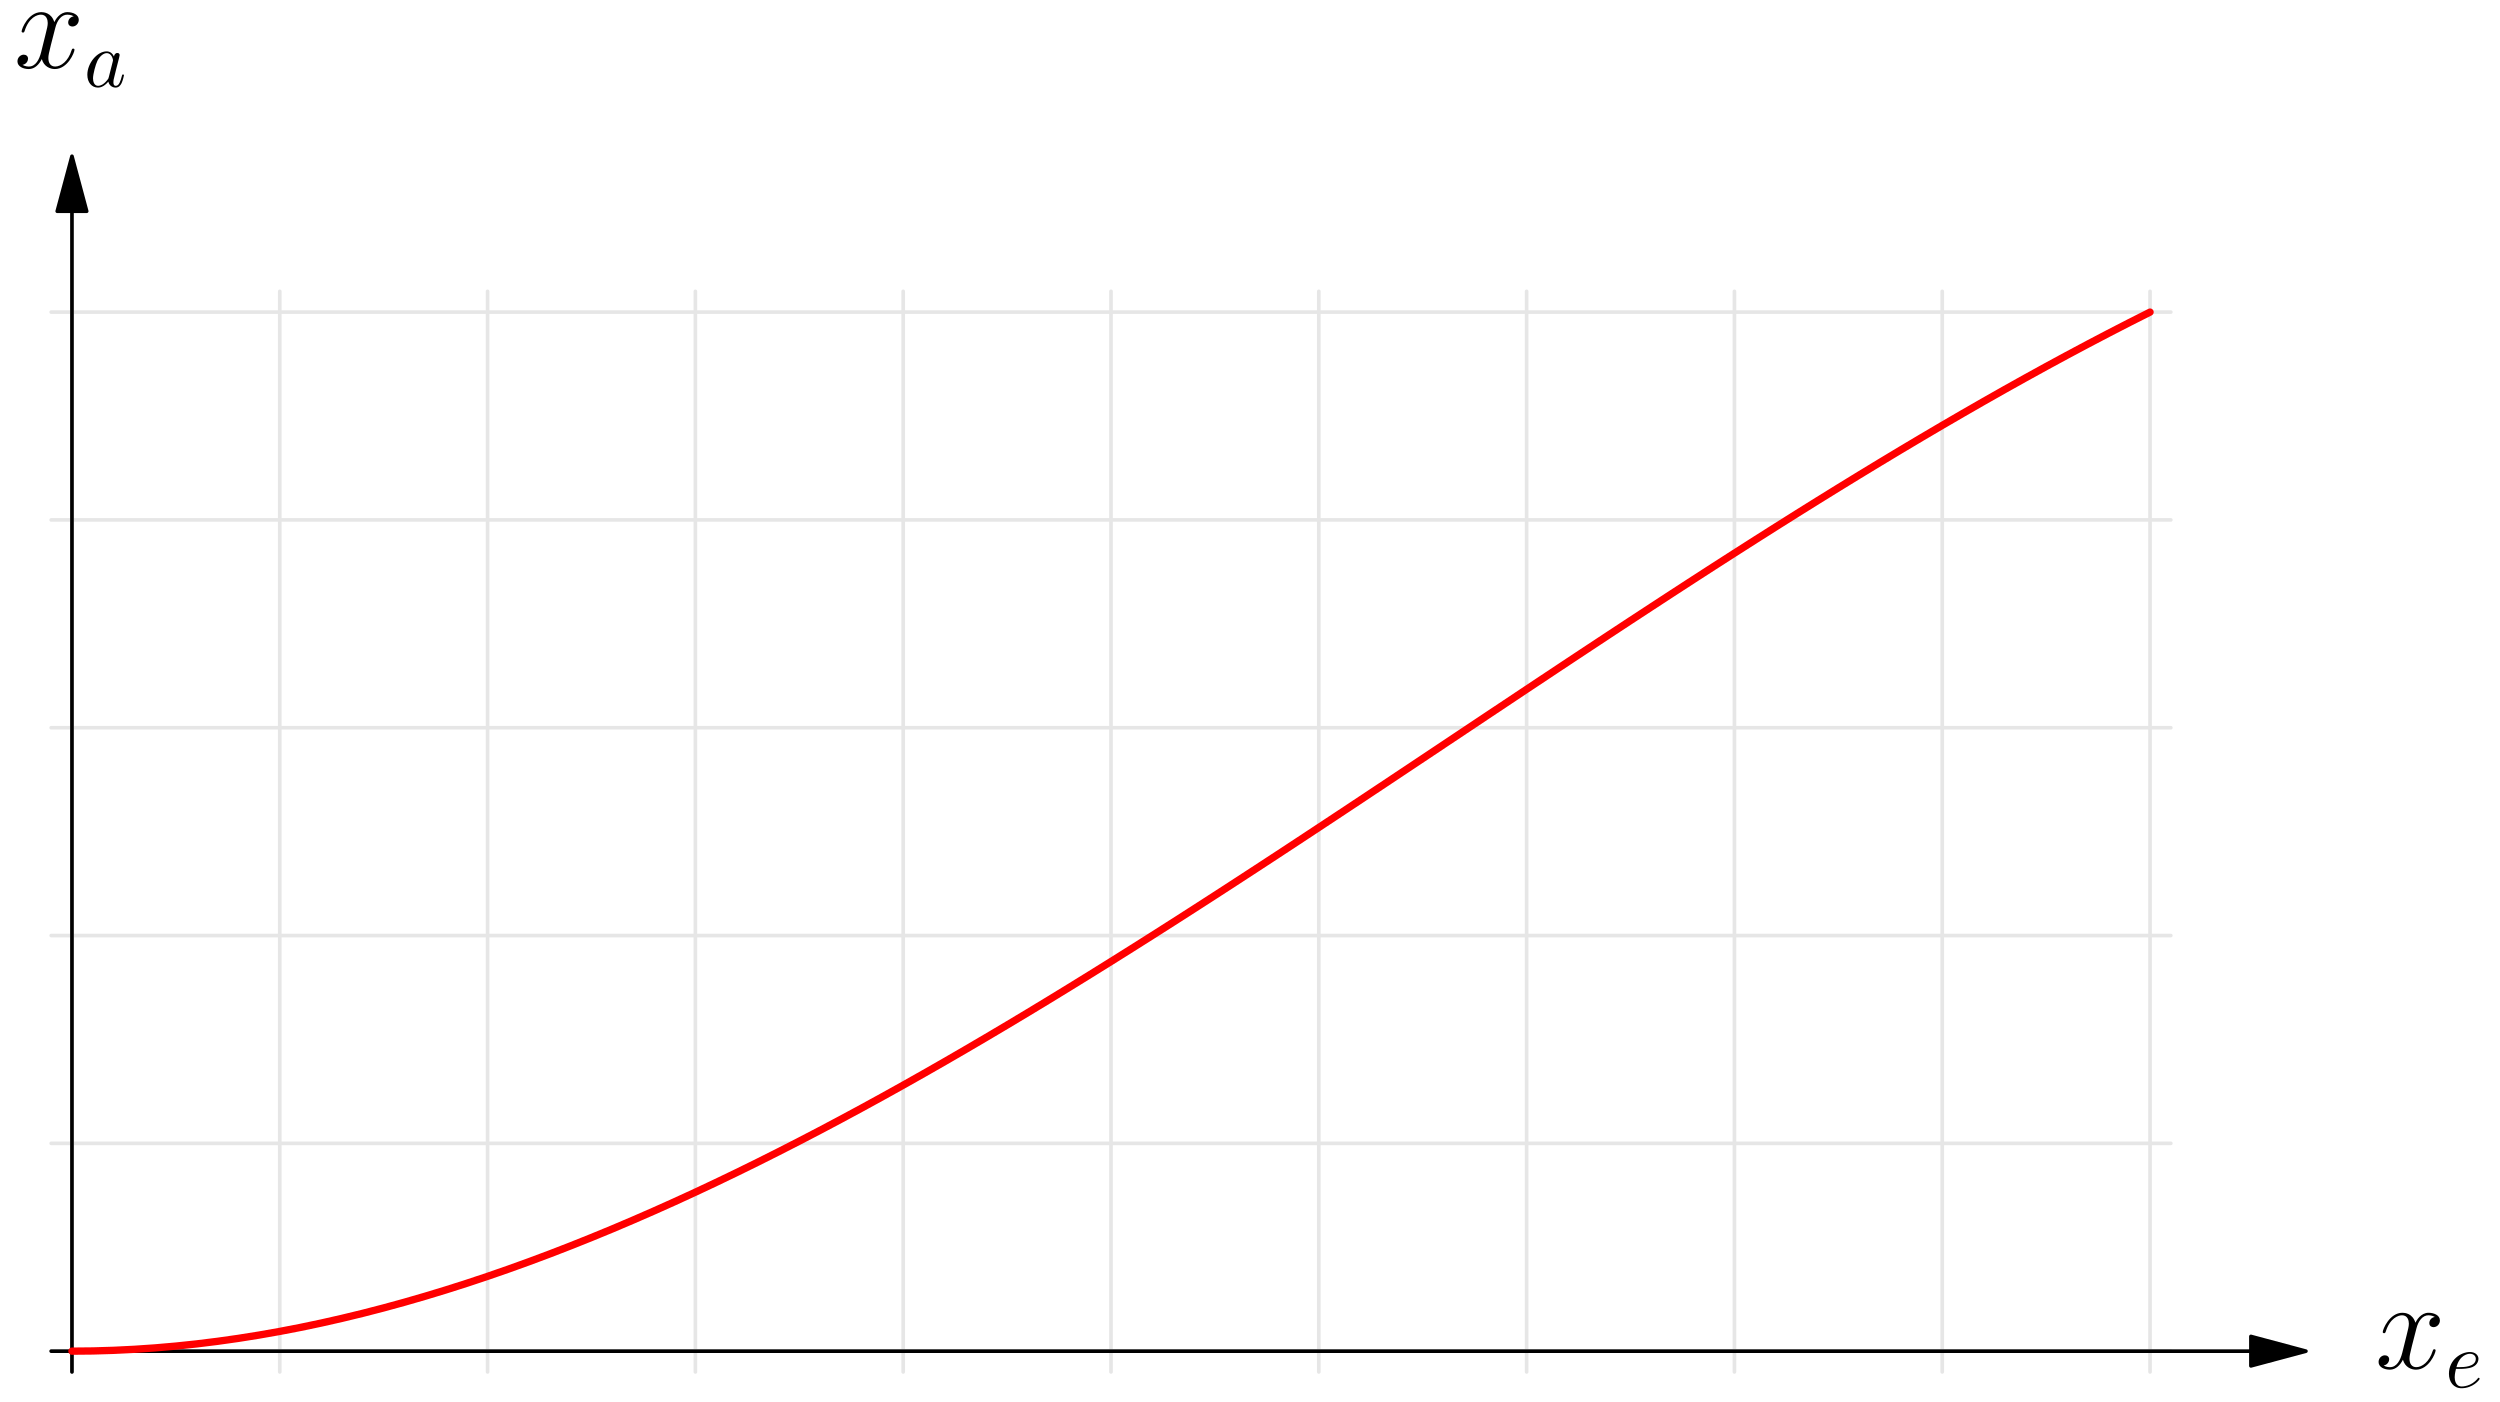
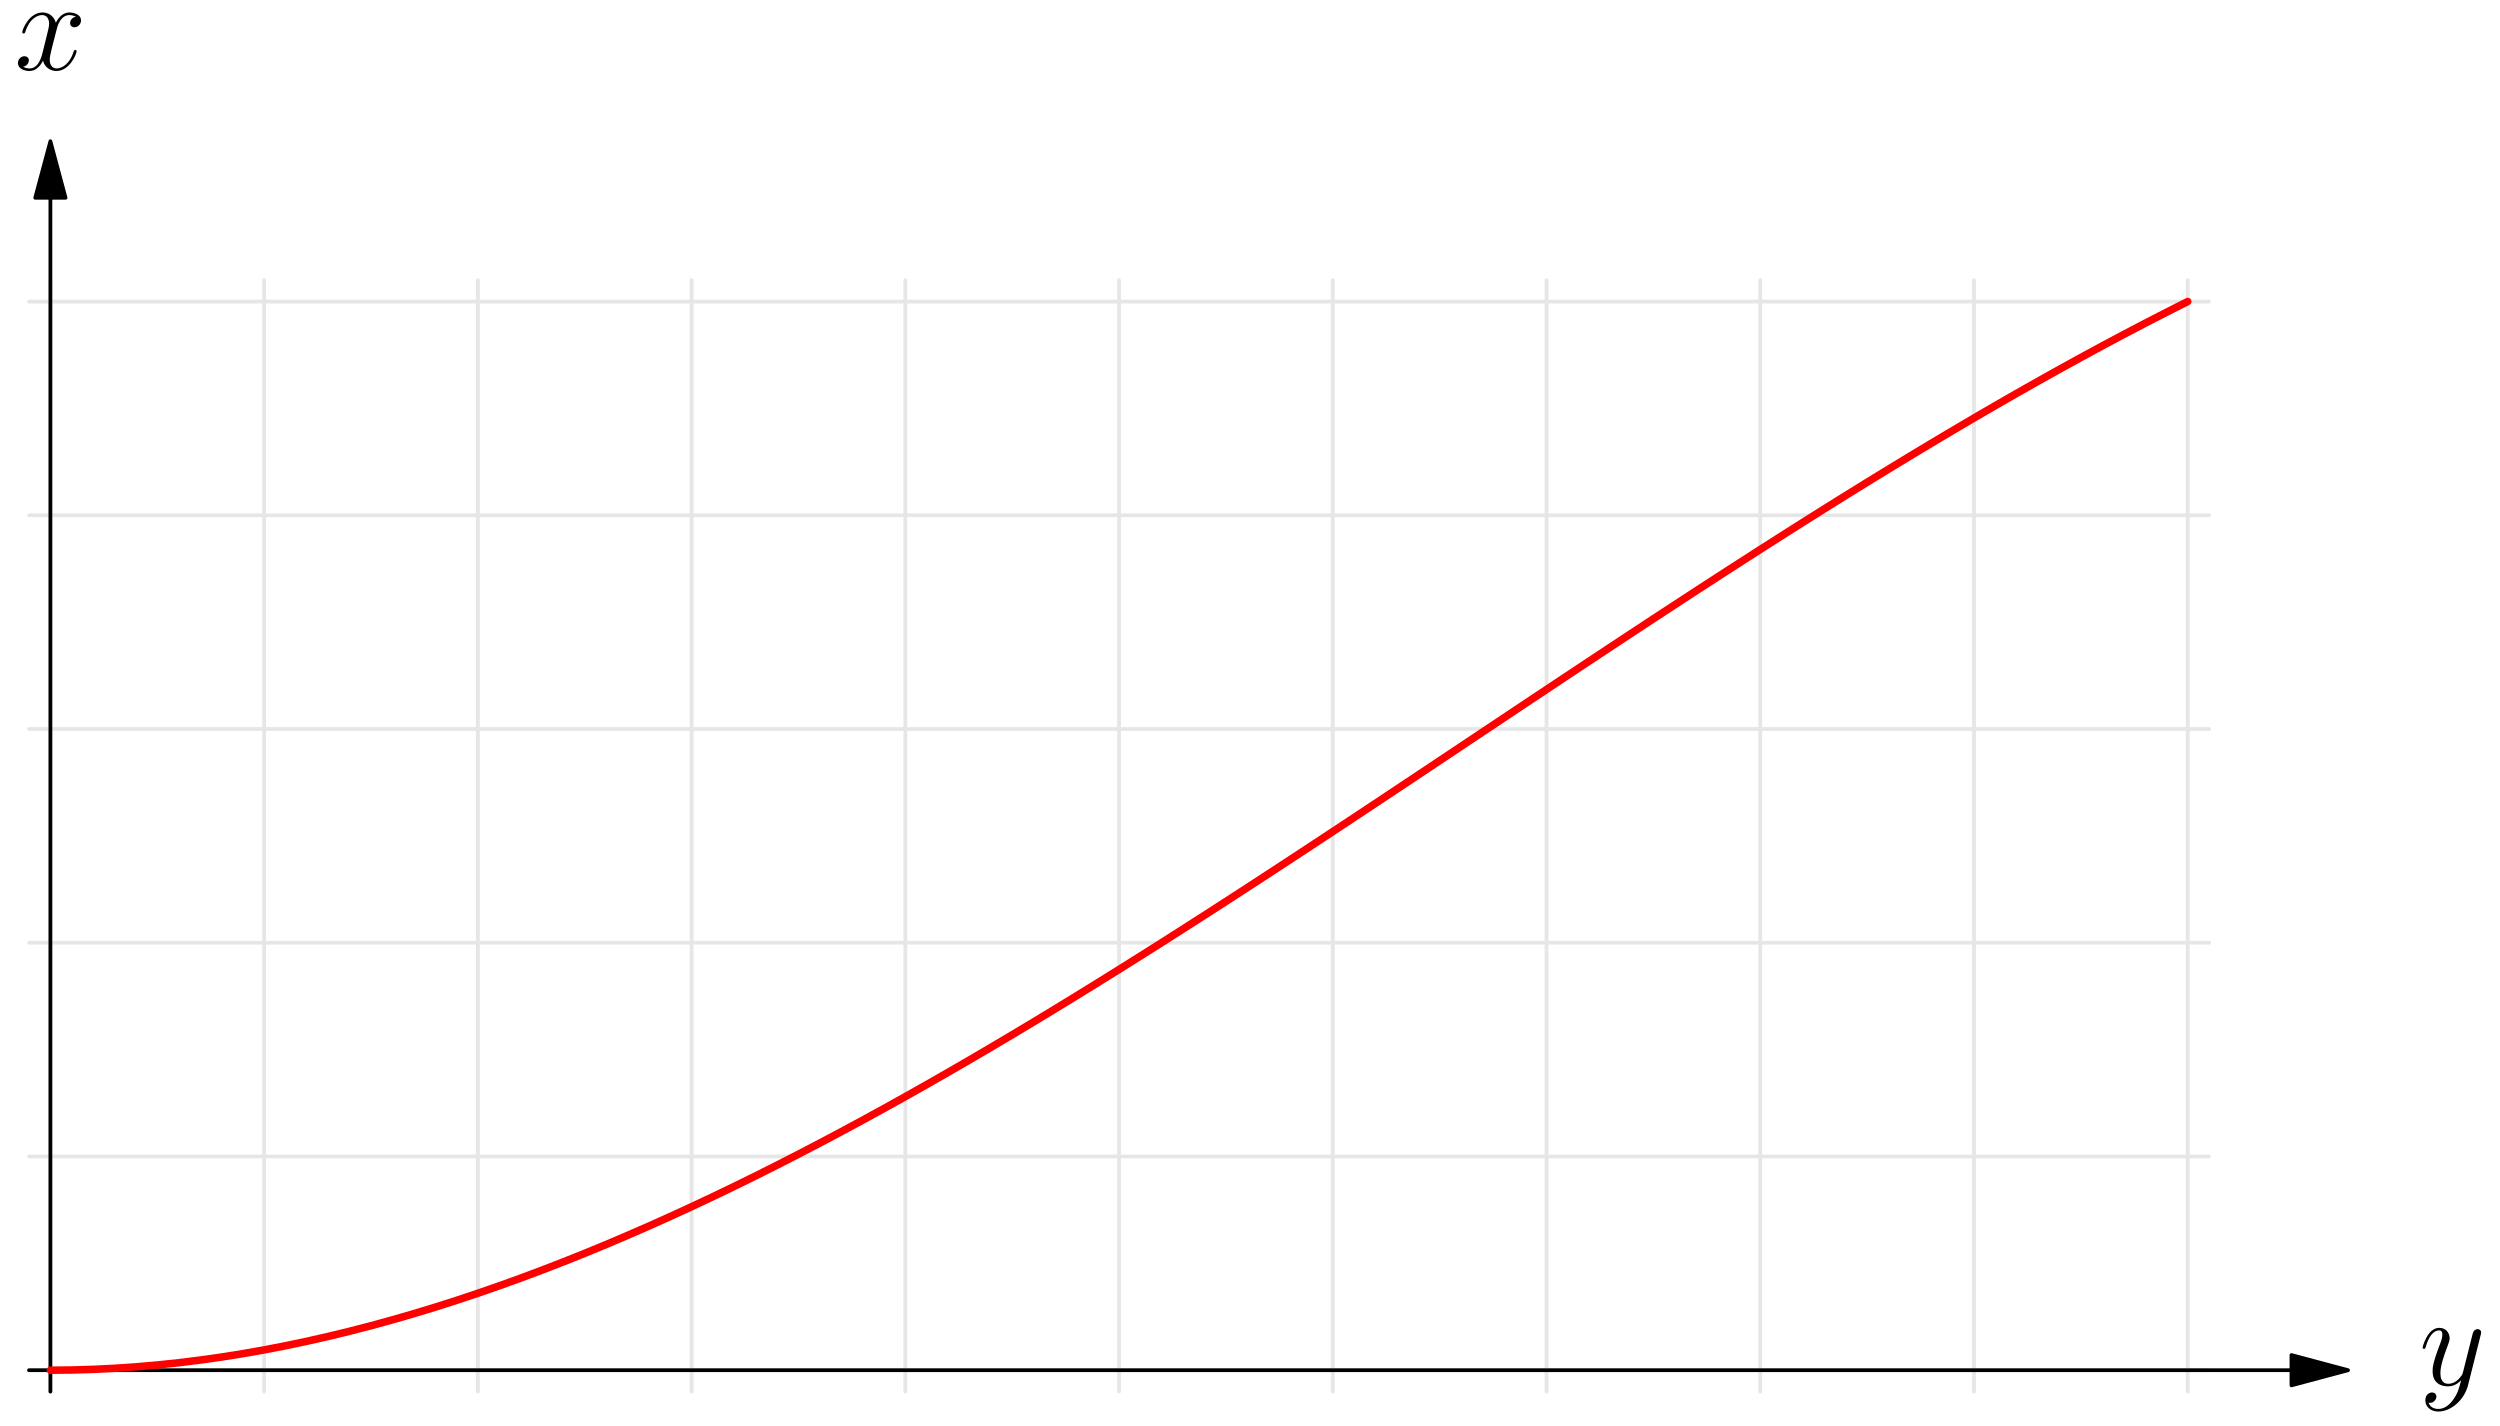
- <svg xmlns="http://www.w3.org/2000/svg" xmlns:xlink="http://www.w3.org/1999/xlink" version="1.1" width="341.017pt" height="191.198pt" viewBox="66.225 238.165 341.017 191.198">
+ <svg xmlns="http://www.w3.org/2000/svg" xmlns:xlink="http://www.w3.org/1999/xlink" version="1.1" width="331.565pt" height="188.999pt" viewBox="63.093 235.583 331.565 188.999">
  <defs>
-     <path id="g0-97" d="M4.069-4.124C3.873-4.527 3.556-4.822 3.065-4.822C1.789-4.822 .436-3.218 .436-1.625C.436-.6 1.036 .12 1.887 .12C2.105 .12 2.651 .076 3.305-.698C3.393-.24 3.775 .12 4.298 .12C4.68 .12 4.931-.131 5.105-.48C5.291-.873 5.433-1.538 5.433-1.56C5.433-1.669 5.335-1.669 5.302-1.669C5.193-1.669 5.182-1.625 5.149-1.473C4.964-.764 4.767-.12 4.32-.12C4.025-.12 3.993-.404 3.993-.622C3.993-.862 4.015-.949 4.135-1.429C4.255-1.887 4.276-1.996 4.375-2.411L4.767-3.938C4.844-4.244 4.844-4.265 4.844-4.309C4.844-4.495 4.713-4.604 4.527-4.604C4.265-4.604 4.102-4.364 4.069-4.124ZM3.36-1.298C3.305-1.102 3.305-1.08 3.142-.895C2.662-.295 2.215-.12 1.909-.12C1.364-.12 1.211-.72 1.211-1.145C1.211-1.691 1.56-3.033 1.811-3.535C2.149-4.178 2.64-4.582 3.076-4.582C3.785-4.582 3.938-3.687 3.938-3.622S3.916-3.491 3.905-3.436L3.36-1.298Z" />
-     <path id="g0-101" d="M2.04-2.52C2.356-2.52 3.164-2.542 3.709-2.771C4.473-3.098 4.527-3.742 4.527-3.895C4.527-4.375 4.113-4.822 3.36-4.822C2.149-4.822 .502-3.764 .502-1.855C.502-.742 1.145 .12 2.215 .12C3.775 .12 4.691-1.036 4.691-1.167C4.691-1.233 4.625-1.309 4.56-1.309C4.505-1.309 4.484-1.287 4.418-1.2C3.556-.12 2.367-.12 2.236-.12C1.385-.12 1.287-1.036 1.287-1.385C1.287-1.516 1.298-1.855 1.462-2.52H2.04ZM1.527-2.76C1.953-4.418 3.076-4.582 3.36-4.582C3.873-4.582 4.167-4.265 4.167-3.895C4.167-2.76 2.422-2.76 1.975-2.76H1.527Z" />
-     <path id="g1-120" d="M8.16-7.024C7.609-6.921 7.403-6.507 7.403-6.18C7.403-5.767 7.73-5.629 7.971-5.629C8.487-5.629 8.849-6.077 8.849-6.542C8.849-7.265 8.022-7.592 7.299-7.592C6.249-7.592 5.664-6.559 5.509-6.232C5.113-7.523 4.046-7.592 3.736-7.592C1.98-7.592 1.05-5.337 1.05-4.958C1.05-4.889 1.119-4.803 1.24-4.803C1.377-4.803 1.412-4.906 1.446-4.975C2.031-6.886 3.185-7.248 3.684-7.248C4.459-7.248 4.614-6.525 4.614-6.111C4.614-5.733 4.51-5.337 4.304-4.51L3.719-2.152C3.46-1.119 2.961-.172 2.049-.172C1.963-.172 1.532-.172 1.171-.396C1.79-.516 1.928-1.033 1.928-1.24C1.928-1.584 1.67-1.79 1.343-1.79C.93-1.79 .482-1.429 .482-.878C.482-.155 1.291 .172 2.031 .172C2.858 .172 3.443-.482 3.805-1.188C4.08-.172 4.941 .172 5.578 .172C7.334 .172 8.263-2.083 8.263-2.462C8.263-2.548 8.195-2.617 8.091-2.617C7.936-2.617 7.919-2.531 7.867-2.393C7.403-.878 6.404-.172 5.629-.172C5.027-.172 4.7-.62 4.7-1.326C4.7-1.704 4.769-1.98 5.044-3.116L5.647-5.457C5.905-6.49 6.49-7.248 7.282-7.248C7.317-7.248 7.799-7.248 8.16-7.024Z" />
+     <path id="g0-120" d="M8.16-7.024C7.609-6.921 7.403-6.507 7.403-6.18C7.403-5.767 7.73-5.629 7.971-5.629C8.487-5.629 8.849-6.077 8.849-6.542C8.849-7.265 8.022-7.592 7.299-7.592C6.249-7.592 5.664-6.559 5.509-6.232C5.113-7.523 4.046-7.592 3.736-7.592C1.98-7.592 1.05-5.337 1.05-4.958C1.05-4.889 1.119-4.803 1.24-4.803C1.377-4.803 1.412-4.906 1.446-4.975C2.031-6.886 3.185-7.248 3.684-7.248C4.459-7.248 4.614-6.525 4.614-6.111C4.614-5.733 4.51-5.337 4.304-4.51L3.719-2.152C3.46-1.119 2.961-.172 2.049-.172C1.963-.172 1.532-.172 1.171-.396C1.79-.516 1.928-1.033 1.928-1.24C1.928-1.584 1.67-1.79 1.343-1.79C.93-1.79 .482-1.429 .482-.878C.482-.155 1.291 .172 2.031 .172C2.858 .172 3.443-.482 3.805-1.188C4.08-.172 4.941 .172 5.578 .172C7.334 .172 8.263-2.083 8.263-2.462C8.263-2.548 8.195-2.617 8.091-2.617C7.936-2.617 7.919-2.531 7.867-2.393C7.403-.878 6.404-.172 5.629-.172C5.027-.172 4.7-.62 4.7-1.326C4.7-1.704 4.769-1.98 5.044-3.116L5.647-5.457C5.905-6.49 6.49-7.248 7.282-7.248C7.317-7.248 7.799-7.248 8.16-7.024Z" />
+     <path id="g0-121" d="M4.528 1.928C4.063 2.582 3.391 3.168 2.548 3.168C2.341 3.168 1.515 3.133 1.257 2.341C1.308 2.359 1.394 2.359 1.429 2.359C1.945 2.359 2.29 1.911 2.29 1.515S1.963 .981 1.704 .981C1.429 .981 .826 1.188 .826 2.031C.826 2.909 1.567 3.512 2.548 3.512C4.269 3.512 6.008 1.928 6.49 .017L8.177-6.697C8.195-6.783 8.229-6.886 8.229-6.989C8.229-7.248 8.022-7.42 7.764-7.42C7.609-7.42 7.248-7.351 7.11-6.835L5.836-1.773C5.75-1.463 5.75-1.429 5.612-1.24C5.268-.757 4.7-.172 3.873-.172C2.909-.172 2.823-1.119 2.823-1.584C2.823-2.565 3.288-3.891 3.753-5.13C3.942-5.629 4.046-5.87 4.046-6.215C4.046-6.938 3.529-7.592 2.686-7.592C1.102-7.592 .465-5.096 .465-4.958C.465-4.889 .534-4.803 .654-4.803C.809-4.803 .826-4.872 .895-5.113C1.308-6.559 1.963-7.248 2.634-7.248C2.789-7.248 3.082-7.248 3.082-6.68C3.082-6.232 2.892-5.733 2.634-5.079C1.79-2.823 1.79-2.255 1.79-1.842C1.79-.207 2.961 .172 3.822 .172C4.321 .172 4.941 .017 5.543-.62L5.561-.603C5.302 .413 5.13 1.085 4.528 1.928Z" />
  </defs>
  <g id="page1">
-     <g transform="translate(66.2252 238.165)scale(.996264)">
-       <path d="M7.007 184.998H297.225" fill="none" stroke="#e6e6e6" stroke-linecap="round" stroke-linejoin="round" stroke-miterlimit="10.037" stroke-width="0.502" />
+     <g transform="translate(63.093 235.583)scale(.996264)">
+       <path d="M3.863 182.406H294.081" fill="none" stroke="#e6e6e6" stroke-linecap="round" stroke-linejoin="round" stroke-miterlimit="10.037" stroke-width="0.502" />
    </g>
-     <g transform="translate(66.2252 238.165)scale(.996264)">
-       <path d="M7.007 156.546H297.225" fill="none" stroke="#e6e6e6" stroke-linecap="round" stroke-linejoin="round" stroke-miterlimit="10.037" stroke-width="0.502" />
+     <g transform="translate(63.093 235.583)scale(.996264)">
+       <path d="M3.863 153.954H294.081" fill="none" stroke="#e6e6e6" stroke-linecap="round" stroke-linejoin="round" stroke-miterlimit="10.037" stroke-width="0.502" />
    </g>
-     <g transform="translate(66.2252 238.165)scale(.996264)">
-       <path d="M7.007 128.093H297.225" fill="none" stroke="#e6e6e6" stroke-linecap="round" stroke-linejoin="round" stroke-miterlimit="10.037" stroke-width="0.502" />
+     <g transform="translate(63.093 235.583)scale(.996264)">
+       <path d="M3.863 125.501H294.081" fill="none" stroke="#e6e6e6" stroke-linecap="round" stroke-linejoin="round" stroke-miterlimit="10.037" stroke-width="0.502" />
    </g>
-     <g transform="translate(66.2252 238.165)scale(.996264)">
-       <path d="M7.007 99.64H297.225" fill="none" stroke="#e6e6e6" stroke-linecap="round" stroke-linejoin="round" stroke-miterlimit="10.037" stroke-width="0.502" />
+     <g transform="translate(63.093 235.583)scale(.996264)">
+       <path d="M3.863 97.048H294.081" fill="none" stroke="#e6e6e6" stroke-linecap="round" stroke-linejoin="round" stroke-miterlimit="10.037" stroke-width="0.502" />
    </g>
-     <g transform="translate(66.2252 238.165)scale(.996264)">
-       <path d="M7.007 71.187H297.225" fill="none" stroke="#e6e6e6" stroke-linecap="round" stroke-linejoin="round" stroke-miterlimit="10.037" stroke-width="0.502" />
+     <g transform="translate(63.093 235.583)scale(.996264)">
+       <path d="M3.863 68.595H294.081" fill="none" stroke="#e6e6e6" stroke-linecap="round" stroke-linejoin="round" stroke-miterlimit="10.037" stroke-width="0.502" />
    </g>
-     <g transform="translate(66.2252 238.165)scale(.996264)">
-       <path d="M7.007 42.734H297.225" fill="none" stroke="#e6e6e6" stroke-linecap="round" stroke-linejoin="round" stroke-miterlimit="10.037" stroke-width="0.502" />
+     <g transform="translate(63.093 235.583)scale(.996264)">
+       <path d="M3.863 40.143H294.081" fill="none" stroke="#e6e6e6" stroke-linecap="round" stroke-linejoin="round" stroke-miterlimit="10.037" stroke-width="0.502" />
    </g>
-     <g transform="translate(66.2252 238.165)scale(.996264)">
-       <path d="M9.853 187.844V39.889" fill="none" stroke="#e6e6e6" stroke-linecap="round" stroke-linejoin="round" stroke-miterlimit="10.037" stroke-width="0.502" />
+     <g transform="translate(63.093 235.583)scale(.996264)">
+       <path d="M6.709 185.252V37.297" fill="none" stroke="#e6e6e6" stroke-linecap="round" stroke-linejoin="round" stroke-miterlimit="10.037" stroke-width="0.502" />
    </g>
-     <g transform="translate(66.2252 238.165)scale(.996264)">
-       <path d="M38.305 187.844V39.889" fill="none" stroke="#e6e6e6" stroke-linecap="round" stroke-linejoin="round" stroke-miterlimit="10.037" stroke-width="0.502" />
+     <g transform="translate(63.093 235.583)scale(.996264)">
+       <path d="M35.161 185.252V37.297" fill="none" stroke="#e6e6e6" stroke-linecap="round" stroke-linejoin="round" stroke-miterlimit="10.037" stroke-width="0.502" />
    </g>
-     <g transform="translate(66.2252 238.165)scale(.996264)">
-       <path d="M66.758 187.844V39.889" fill="none" stroke="#e6e6e6" stroke-linecap="round" stroke-linejoin="round" stroke-miterlimit="10.037" stroke-width="0.502" />
+     <g transform="translate(63.093 235.583)scale(.996264)">
+       <path d="M63.614 185.252V37.297" fill="none" stroke="#e6e6e6" stroke-linecap="round" stroke-linejoin="round" stroke-miterlimit="10.037" stroke-width="0.502" />
    </g>
-     <g transform="translate(66.2252 238.165)scale(.996264)">
-       <path d="M95.211 187.844V39.889" fill="none" stroke="#e6e6e6" stroke-linecap="round" stroke-linejoin="round" stroke-miterlimit="10.037" stroke-width="0.502" />
+     <g transform="translate(63.093 235.583)scale(.996264)">
+       <path d="M92.067 185.252V37.297" fill="none" stroke="#e6e6e6" stroke-linecap="round" stroke-linejoin="round" stroke-miterlimit="10.037" stroke-width="0.502" />
    </g>
-     <g transform="translate(66.2252 238.165)scale(.996264)">
-       <path d="M123.664 187.844V39.889" fill="none" stroke="#e6e6e6" stroke-linecap="round" stroke-linejoin="round" stroke-miterlimit="10.037" stroke-width="0.502" />
+     <g transform="translate(63.093 235.583)scale(.996264)">
+       <path d="M120.52 185.252V37.297" fill="none" stroke="#e6e6e6" stroke-linecap="round" stroke-linejoin="round" stroke-miterlimit="10.037" stroke-width="0.502" />
    </g>
-     <g transform="translate(66.2252 238.165)scale(.996264)">
-       <path d="M152.116 187.844V39.889" fill="none" stroke="#e6e6e6" stroke-linecap="round" stroke-linejoin="round" stroke-miterlimit="10.037" stroke-width="0.502" />
+     <g transform="translate(63.093 235.583)scale(.996264)">
+       <path d="M148.972 185.252V37.297" fill="none" stroke="#e6e6e6" stroke-linecap="round" stroke-linejoin="round" stroke-miterlimit="10.037" stroke-width="0.502" />
    </g>
-     <g transform="translate(66.2252 238.165)scale(.996264)">
-       <path d="M180.569 187.844V39.889" fill="none" stroke="#e6e6e6" stroke-linecap="round" stroke-linejoin="round" stroke-miterlimit="10.037" stroke-width="0.502" />
+     <g transform="translate(63.093 235.583)scale(.996264)">
+       <path d="M177.425 185.252V37.297" fill="none" stroke="#e6e6e6" stroke-linecap="round" stroke-linejoin="round" stroke-miterlimit="10.037" stroke-width="0.502" />
    </g>
-     <g transform="translate(66.2252 238.165)scale(.996264)">
-       <path d="M209.022 187.844V39.889" fill="none" stroke="#e6e6e6" stroke-linecap="round" stroke-linejoin="round" stroke-miterlimit="10.037" stroke-width="0.502" />
+     <g transform="translate(63.093 235.583)scale(.996264)">
+       <path d="M205.878 185.252V37.297" fill="none" stroke="#e6e6e6" stroke-linecap="round" stroke-linejoin="round" stroke-miterlimit="10.037" stroke-width="0.502" />
    </g>
-     <g transform="translate(66.2252 238.165)scale(.996264)">
-       <path d="M237.475 187.844V39.889" fill="none" stroke="#e6e6e6" stroke-linecap="round" stroke-linejoin="round" stroke-miterlimit="10.037" stroke-width="0.502" />
+     <g transform="translate(63.093 235.583)scale(.996264)">
+       <path d="M234.331 185.252V37.297" fill="none" stroke="#e6e6e6" stroke-linecap="round" stroke-linejoin="round" stroke-miterlimit="10.037" stroke-width="0.502" />
    </g>
-     <g transform="translate(66.2252 238.165)scale(.996264)">
-       <path d="M265.927 187.844V39.889" fill="none" stroke="#e6e6e6" stroke-linecap="round" stroke-linejoin="round" stroke-miterlimit="10.037" stroke-width="0.502" />
+     <g transform="translate(63.093 235.583)scale(.996264)">
+       <path d="M262.783 185.252V37.297" fill="none" stroke="#e6e6e6" stroke-linecap="round" stroke-linejoin="round" stroke-miterlimit="10.037" stroke-width="0.502" />
    </g>
-     <g transform="translate(66.2252 238.165)scale(.996264)">
-       <path d="M294.38 187.844V39.889" fill="none" stroke="#e6e6e6" stroke-linecap="round" stroke-linejoin="round" stroke-miterlimit="10.037" stroke-width="0.502" />
+     <g transform="translate(63.093 235.583)scale(.996264)">
+       <path d="M291.236 185.252V37.297" fill="none" stroke="#e6e6e6" stroke-linecap="round" stroke-linejoin="round" stroke-miterlimit="10.037" stroke-width="0.502" />
    </g>
-     <g transform="translate(66.2252 238.165)scale(.996264)">
-       <path d="M308.192 184.998H7.007" fill="none" stroke="#000000" stroke-linecap="round" stroke-linejoin="round" stroke-miterlimit="10.037" stroke-width="0.502" />
+     <g transform="translate(63.093 235.583)scale(.996264)">
+       <path d="M305.048 182.406H3.863" fill="none" stroke="#000000" stroke-linecap="round" stroke-linejoin="round" stroke-miterlimit="10.037" stroke-width="0.502" />
    </g>
-     <g transform="translate(66.2252 238.165)scale(.996264)">
-       <path d="M315.72 184.998L308.192 182.981V187.015L315.72 184.998Z" fill="#000000" />
+     <g transform="translate(63.093 235.583)scale(.996264)">
+       <path d="M312.576 182.406L305.048 180.389V184.424L312.576 182.406Z" fill="#000000" />
    </g>
-     <g transform="translate(66.2252 238.165)scale(.996264)">
-       <path d="M315.72 184.998L308.192 182.981V187.015L315.72 184.998Z" fill="none" stroke="#000000" stroke-linecap="round" stroke-linejoin="round" stroke-miterlimit="10.037" stroke-width="0.502" />
+     <g transform="translate(63.093 235.583)scale(.996264)">
+       <path d="M312.576 182.406L305.048 180.389V184.424L312.576 182.406Z" fill="none" stroke="#000000" stroke-linecap="round" stroke-linejoin="round" stroke-miterlimit="10.037" stroke-width="0.502" />
    </g>
-     <use x="390.196" y="424.827" xlink:href="#g1-120" />
-     <use x="399.775" y="427.41" xlink:href="#g0-101" />
-     <g transform="translate(66.2252 238.165)scale(.996264)">
-       <path d="M9.853 28.923V187.844" fill="none" stroke="#000000" stroke-linecap="round" stroke-linejoin="round" stroke-miterlimit="10.037" stroke-width="0.502" />
+     <use x="383.931" y="419.28" xlink:href="#g0-121" />
+     <g transform="translate(63.093 235.583)scale(.996264)">
+       <path d="M6.709 26.331V185.252" fill="none" stroke="#000000" stroke-linecap="round" stroke-linejoin="round" stroke-miterlimit="10.037" stroke-width="0.502" />
    </g>
-     <g transform="translate(66.2252 238.165)scale(.996264)">
-       <path d="M9.853 21.395L7.835 28.923H11.87L9.853 21.395Z" fill="#000000" />
+     <g transform="translate(63.093 235.583)scale(.996264)">
+       <path d="M6.709 18.803L4.691 26.331H8.726L6.709 18.803Z" fill="#000000" />
    </g>
-     <g transform="translate(66.2252 238.165)scale(.996264)">
-       <path d="M9.853 21.395L7.835 28.923H11.87L9.853 21.395Z" fill="none" stroke="#000000" stroke-linecap="round" stroke-linejoin="round" stroke-miterlimit="10.037" stroke-width="0.502" />
+     <g transform="translate(63.093 235.583)scale(.996264)">
+       <path d="M6.709 18.803L4.691 26.331H8.726L6.709 18.803Z" fill="none" stroke="#000000" stroke-linecap="round" stroke-linejoin="round" stroke-miterlimit="10.037" stroke-width="0.502" />
    </g>
-     <use x="68.123" y="247.412" xlink:href="#g1-120" />
-     <use x="77.702" y="249.994" xlink:href="#g0-97" />
-     <g transform="translate(66.2252 238.165)scale(.996264)">
-       <path d="M9.853 184.998L12.698 184.97L15.543 184.886L18.388 184.746L21.234 184.552L24.079 184.305L26.924 184.005L29.77 183.653L32.615 183.25L35.46 182.797L38.305 182.295L41.151 181.745L43.996 181.147L46.841 180.502L49.687 179.812L52.532 179.077L55.377 178.297L58.222 177.474L61.068 176.609L63.913 175.703L66.758 174.755L69.603 173.768L72.449 172.742L75.294 171.678L78.139 170.576L80.984 169.438L83.83 168.265L86.675 167.056L89.52 165.814L92.366 164.539L95.211 163.232L98.056 161.893L100.901 160.524L103.747 159.126L106.592 157.698L109.437 156.243L112.283 154.761L115.128 153.253L117.973 151.719L120.818 150.161L123.664 148.579L126.509 146.974L129.354 145.348L132.199 143.7L135.045 142.032L137.89 140.345L140.735 138.64L143.581 136.916L146.426 135.176L149.271 133.42L152.116 131.649L154.962 129.864L157.807 128.065L160.652 126.254L163.497 124.432L166.343 122.598L169.188 120.754L172.033 118.902L174.879 117.041L177.724 115.172L180.569 113.297L183.414 111.417L186.26 109.531L189.105 107.642L191.95 105.749L194.796 103.855L197.641 101.958L200.486 100.062L203.331 98.165L206.177 96.27L209.022 94.376L211.867 92.486L214.712 90.599L217.558 88.717L220.403 86.84L223.248 84.969L226.094 83.106L228.939 81.25L231.784 79.403L234.629 77.566L237.475 75.74L240.32 73.925L243.165 72.122L246.01 70.332L248.856 68.556L251.701 66.795L254.546 65.049L257.392 63.321L260.237 61.609L263.082 59.916L265.927 58.241L268.773 56.587L271.618 54.953L274.463 53.341L277.309 51.752L280.154 50.186L282.999 48.644L285.844 47.127L288.69 45.636L291.535 44.171L294.38 42.734" fill="none" stroke="#ff0000" stroke-linecap="round" stroke-linejoin="round" stroke-miterlimit="10.037" stroke-width="1.004" />
+     <use x="64.991" y="244.829" xlink:href="#g0-120" />
+     <g transform="translate(63.093 235.583)scale(.996264)">
+       <path d="M6.709 182.406L9.554 182.378L12.399 182.294L15.244 182.154L18.09 181.96L20.935 181.713L23.78 181.413L26.625 181.061L29.471 180.658L32.316 180.205L35.161 179.703L38.007 179.153L40.852 178.555L43.697 177.91L46.542 177.22L49.388 176.485L52.233 175.705L55.078 174.882L57.923 174.017L60.769 173.111L63.614 172.163L66.459 171.176L69.305 170.15L72.15 169.086L74.995 167.984L77.841 166.846L80.686 165.673L83.531 164.464L86.376 163.222L89.222 161.947L92.067 160.64L94.912 159.301L97.757 157.932L100.603 156.534L103.448 155.106L106.293 153.651L109.139 152.169L111.984 150.661L114.829 149.127L117.674 147.569L120.52 145.987L123.365 144.382L126.21 142.756L129.055 141.108L131.901 139.44L134.746 137.753L137.591 136.048L140.437 134.324L143.282 132.584L146.127 130.828L148.972 129.057L151.818 127.272L154.663 125.474L157.508 123.662L160.353 121.84L163.199 120.006L166.044 118.162L168.889 116.31L171.735 114.449L174.58 112.58L177.425 110.705L180.27 108.825L183.116 106.939L185.961 105.05L188.806 103.157L191.651 101.263L194.497 99.366L197.342 97.47L200.187 95.573L203.033 93.678L205.878 91.784L208.723 89.894L211.568 88.007L214.414 86.125L217.259 84.248L220.104 82.377L222.95 80.514L225.795 78.658L228.64 76.811L231.485 74.974L234.331 73.148L237.176 71.333L240.021 69.53L242.866 67.74L245.712 65.964L248.557 64.203L251.402 62.458L254.248 60.729L257.093 59.017L259.938 57.324L262.783 55.649L265.629 53.995L268.474 52.361L271.319 50.749L274.164 49.16L277.01 47.594L279.855 46.052L282.7 44.535L285.546 43.044L288.391 41.579L291.236 40.143" fill="none" stroke="#ff0000" stroke-linecap="round" stroke-linejoin="round" stroke-miterlimit="10.037" stroke-width="1.004" />
    </g>
  </g>
</svg>
